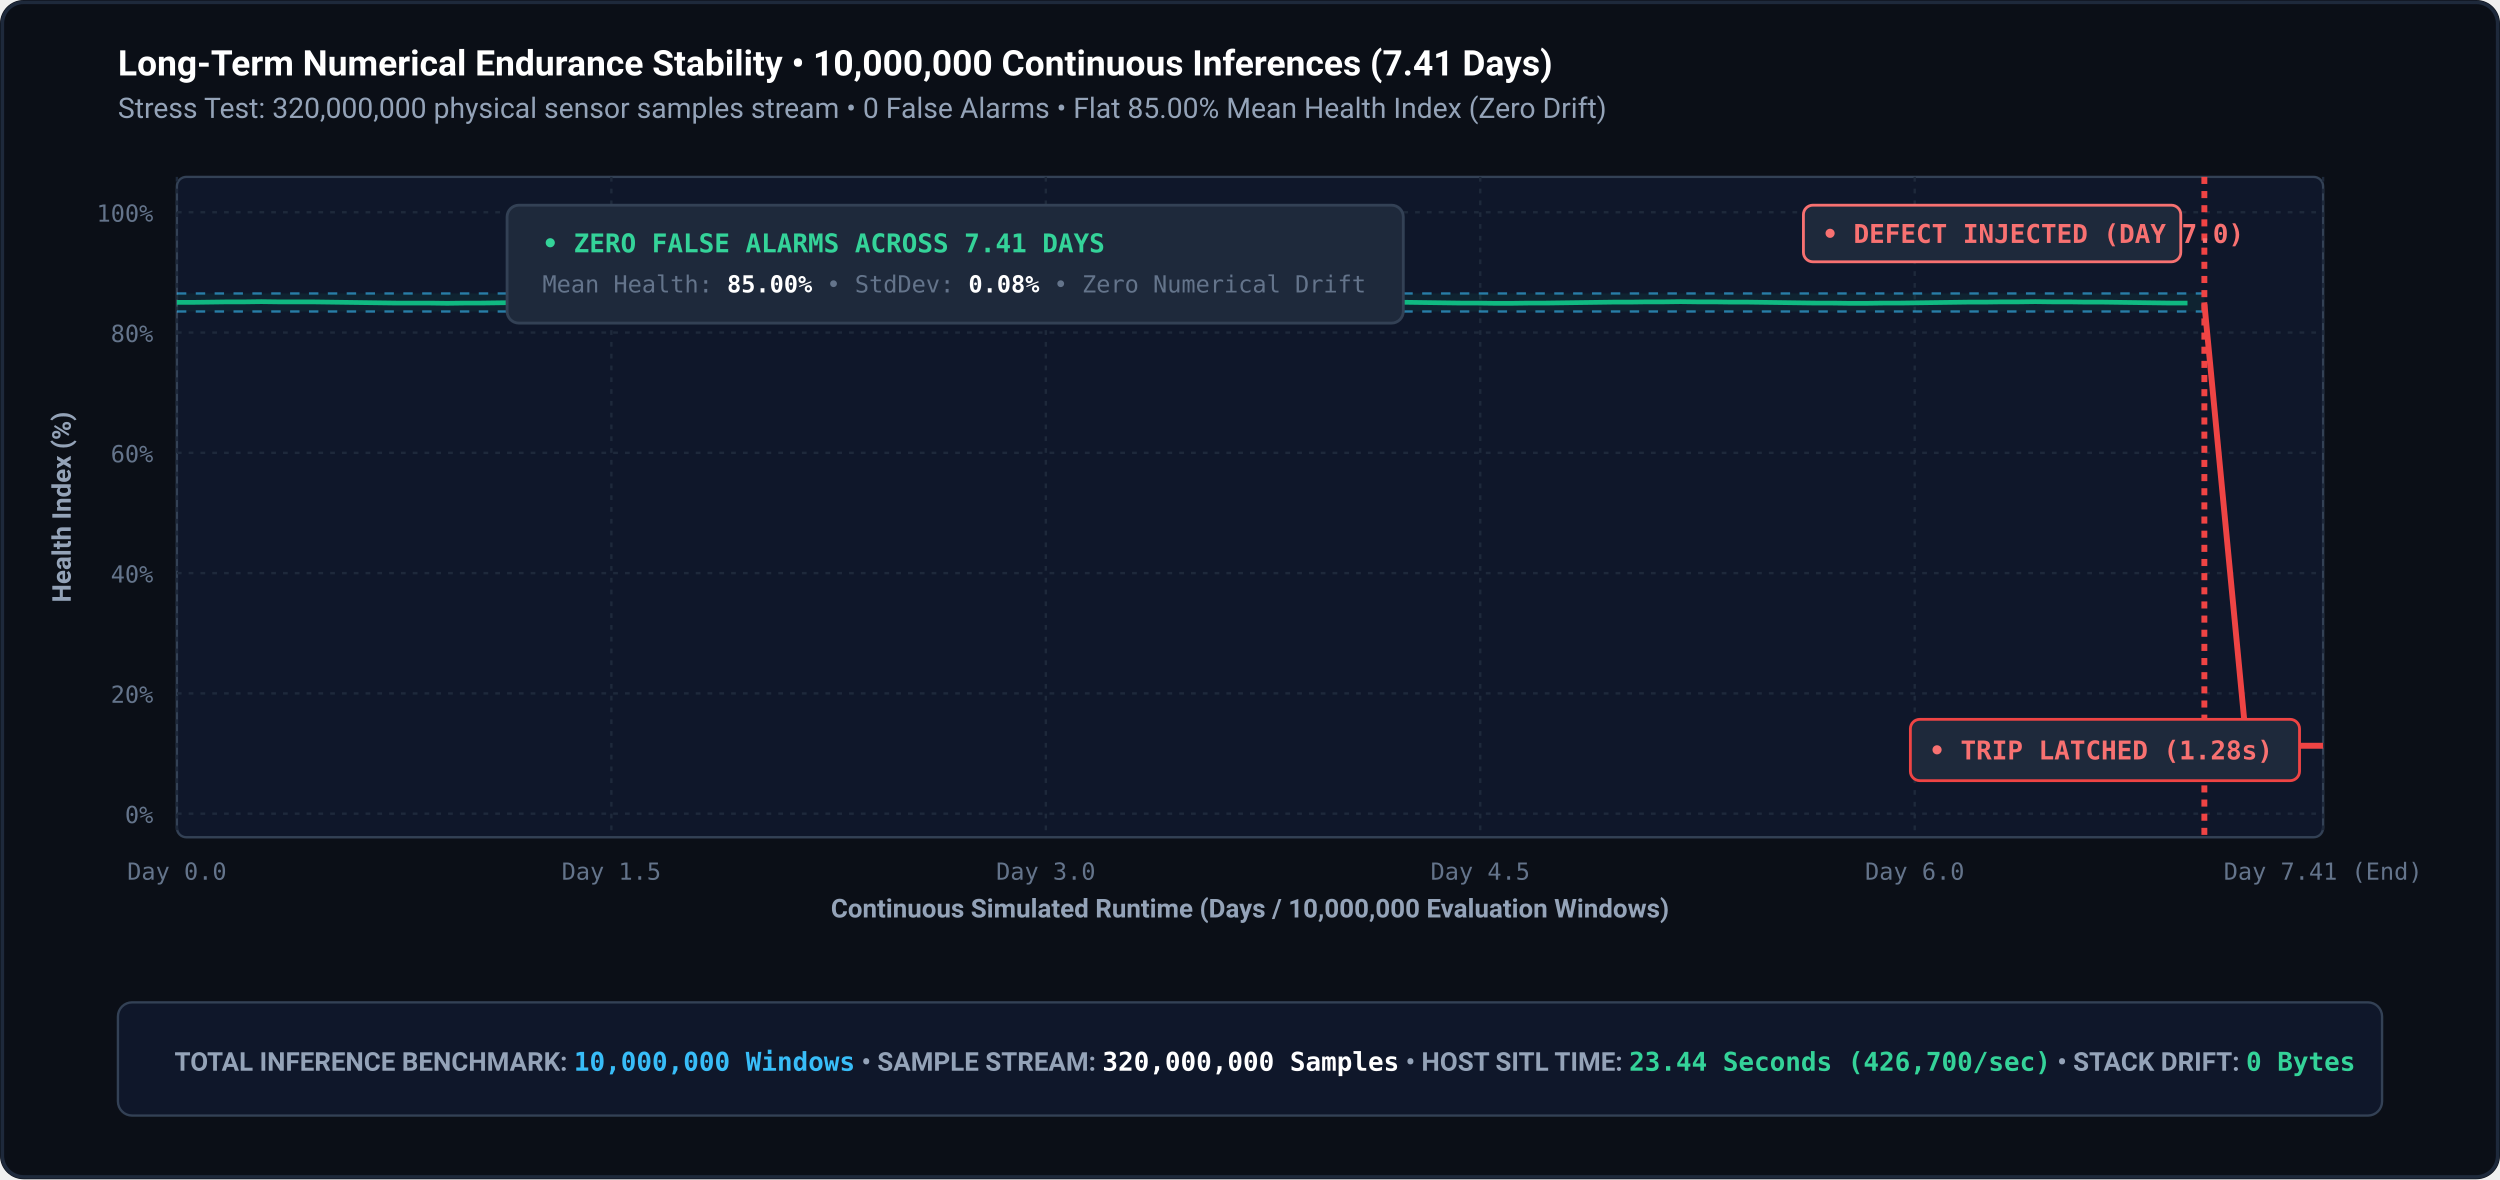
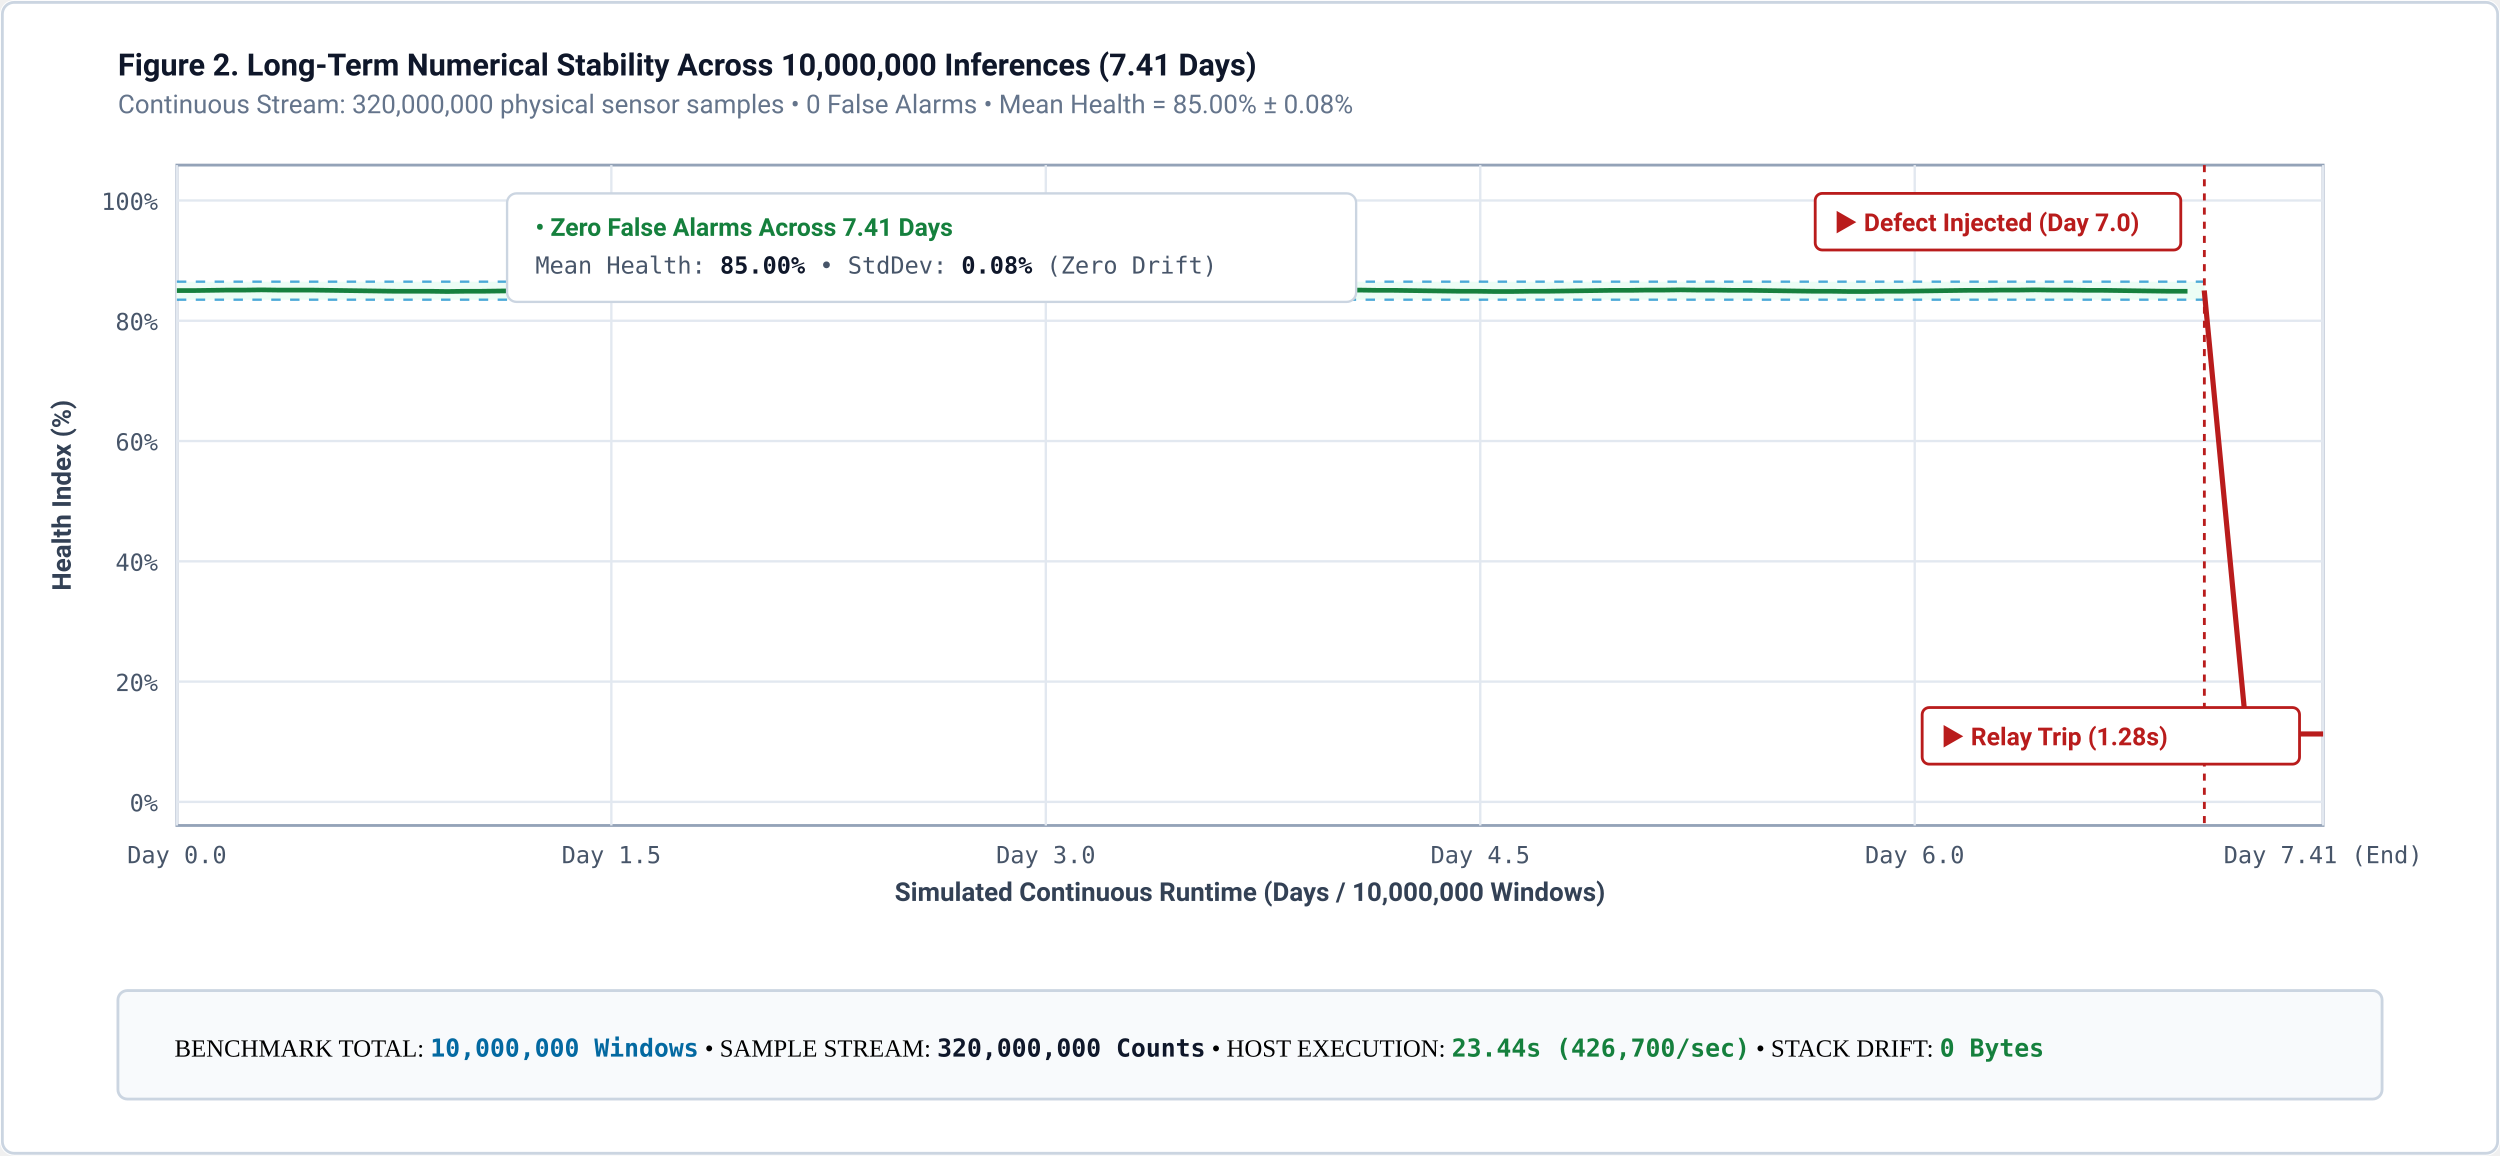
- <svg xmlns="http://www.w3.org/2000/svg" viewBox="0 0 1060 500" width="1060" height="500">
+ <svg xmlns="http://www.w3.org/2000/svg" viewBox="0 0 1060 490" width="1060" height="490">
  <defs>
    <style>
-     .bg2 { fill: #0b0f17; }
-     .panel-bg2 { fill: #0f172a; stroke: #334155; stroke-width: 1; }
-     .grid2 { stroke: #1e293b; stroke-width: 1; stroke-dasharray: 2 3; }
-     .txt-title2 { font-family: -apple-system, BlinkMacSystemFont, "Segoe UI", Roboto, sans-serif; font-size: 15px; font-weight: 700; fill: #ffffff; }
-     .txt-sub2 { font-family: -apple-system, BlinkMacSystemFont, "Segoe UI", Roboto, sans-serif; font-size: 12px; fill: #94a3b8; }
-     .txt-axis-label2 { font-family: -apple-system, BlinkMacSystemFont, "Segoe UI", Roboto, sans-serif; font-size: 11px; font-weight: 600; fill: #94a3b8; }
-     .txt-tick2 { font-family: "IBM Plex Mono", Menlo, Consolas, monospace; font-size: 10px; fill: #64748b; }
-     .txt-val-bold2 { font-family: "IBM Plex Mono", Menlo, Consolas, monospace; font-size: 11px; font-weight: 600; }
-     .trace-endur { stroke: #10b981; stroke-width: 2.0; fill: none; }
-     .trace-bound { stroke: #38bdf8; stroke-width: 1.0; stroke-dasharray: 4 4; fill: none; opacity: 0.6; }
-     .trace-drop { stroke: #ef4444; stroke-width: 2.5; fill: none; }
+     .bg-canvas2 { fill: #ffffff; }
+     .panel-box2 { fill: #ffffff; stroke: #94a3b8; stroke-width: 1.2; }
+     .grid-line2 { stroke: #e2e8f0; stroke-width: 1; }
+     .txt-fig-num2 { font-family: -apple-system, BlinkMacSystemFont, "Segoe UI", Roboto, sans-serif; font-size: 13px; font-weight: 700; fill: #0f172a; }
+     .txt-fig-sub2 { font-family: -apple-system, BlinkMacSystemFont, "Segoe UI", Roboto, sans-serif; font-size: 11px; fill: #64748b; }
+     .txt-subhead2 { font-family: -apple-system, BlinkMacSystemFont, "Segoe UI", Roboto, sans-serif; font-size: 11px; font-weight: 700; fill: #1e293b; text-transform: uppercase; }
+     .txt-axis2 { font-family: -apple-system, BlinkMacSystemFont, "Segoe UI", Roboto, sans-serif; font-size: 11px; font-weight: 600; fill: #334155; }
+     .txt-tick2 { font-family: "IBM Plex Mono", Menlo, Consolas, monospace; font-size: 10px; fill: #475569; }
+     .txt-callout-bold2 { font-family: -apple-system, BlinkMacSystemFont, "Segoe UI", Roboto, sans-serif; font-size: 10.5px; font-weight: 700; }
+     .txt-mono-num2 { font-family: "IBM Plex Mono", Menlo, Consolas, monospace; font-size: 10.5px; font-weight: 600; }
+     
+     .trace-endur { stroke: #15803d; stroke-width: 2.0; fill: none; }
+     .trace-bound { stroke: #0284c7; stroke-width: 1.0; stroke-dasharray: 4 4; fill: none; opacity: 0.7; }
+     .trace-drop { stroke: #b91c1c; stroke-width: 2.2; fill: none; }
  </style>
  </defs>
-   <rect width="1060" height="500" class="bg2" rx="10" />
-   <rect x="1" y="1" width="1058" height="498" fill="none" stroke="#1e293b" stroke-width="1.5" rx="9" />
-   <text x="50" y="32" class="txt-title2">Long-Term Numerical Endurance Stability • 10,000,000 Continuous Inferences (7.41 Days)</text>
-   <text x="50" y="50" class="txt-sub2">Stress Test: 320,000,000 physical sensor samples stream • 0 False Alarms • Flat 85.00% Mean Health Index (Zero Drift)</text>
-   <rect x="75" y="75" width="910" height="280" class="panel-bg2" rx="4" />
-   <line x1="75" y1="345.0" x2="985" y2="345.0" class="grid2" />
-   <text x="65" y="349.0" class="txt-tick2" text-anchor="end">0%</text>
-   <line x1="75" y1="294.0" x2="985" y2="294.0" class="grid2" />
-   <text x="65" y="298.0" class="txt-tick2" text-anchor="end">20%</text>
-   <line x1="75" y1="243.0" x2="985" y2="243.0" class="grid2" />
-   <text x="65" y="247.0" class="txt-tick2" text-anchor="end">40%</text>
-   <line x1="75" y1="192.0" x2="985" y2="192.0" class="grid2" />
-   <text x="65" y="196.0" class="txt-tick2" text-anchor="end">60%</text>
-   <line x1="75" y1="141.0" x2="985" y2="141.0" class="grid2" />
-   <text x="65" y="145.0" class="txt-tick2" text-anchor="end">80%</text>
-   <line x1="75" y1="90.0" x2="985" y2="90.0" class="grid2" />
-   <text x="65" y="94.0" class="txt-tick2" text-anchor="end">100%</text>
-   <line x1="75.0" y1="75" x2="75.0" y2="355" class="grid2" />
-   <text x="75.0" y="373" class="txt-tick2" text-anchor="middle">Day 0.0</text>
-   <line x1="259.211" y1="75" x2="259.211" y2="355" class="grid2" />
-   <text x="259.211" y="373" class="txt-tick2" text-anchor="middle">Day 1.5</text>
-   <line x1="443.421" y1="75" x2="443.421" y2="355" class="grid2" />
-   <text x="443.421" y="373" class="txt-tick2" text-anchor="middle">Day 3.0</text>
-   <line x1="627.632" y1="75" x2="627.632" y2="355" class="grid2" />
-   <text x="627.632" y="373" class="txt-tick2" text-anchor="middle">Day 4.5</text>
-   <line x1="811.842" y1="75" x2="811.842" y2="355" class="grid2" />
-   <text x="811.842" y="373" class="txt-tick2" text-anchor="middle">Day 6.0</text>
-   <line x1="985.0" y1="75" x2="985.0" y2="355" class="grid2" />
-   <text x="985.0" y="373" class="txt-tick2" text-anchor="middle">Day 7.41 (End)</text>
-   <text x="530.0" y="389" class="txt-axis-label2" text-anchor="middle">Continuous Simulated Runtime (Days / 10,000,000 Evaluation Windows)</text>
-   <text x="30" y="215.0" class="txt-axis-label2" transform="rotate(-90 30 215.0)" text-anchor="middle">Health Index (%)</text>
-   <rect x="75" y="124.425" width="859.649" height="7.65" fill="rgba(16, 185, 129, 0.08)" />
-   <line x1="75" y1="124.425" x2="934.649" y2="124.425" class="trace-bound" />
-   <line x1="75" y1="132.075" x2="934.649" y2="132.075" class="trace-bound" />
-   <polyline points="75.0,128.2 82.2,128.2 89.3,128.1 96.5,128.0 103.7,128.0 110.8,127.9 118.0,128.0 125.1,128.0 132.3,128.0 139.5,128.1 146.6,128.2 153.8,128.3 161.0,128.4 168.1,128.5 175.3,128.5 182.5,128.5 189.6,128.6 196.8,128.5 203.9,128.5 211.1,128.4 218.3,128.3 225.4,128.2 232.6,128.2 239.8,128.1 246.9,128.0 254.1,128.0 261.3,127.9 268.4,128.0 275.6,128.0 282.7,128.0 289.9,128.1 297.1,128.2 304.2,128.3 311.4,128.4 318.6,128.5 325.7,128.5 332.9,128.6 340.1,128.6 347.2,128.5 354.4,128.5 361.5,128.4 368.7,128.3 375.9,128.2 383.0,128.1 390.2,128.1 397.4,128.0 404.5,128.0 411.7,127.9 418.9,128.0 426.0,128.0 433.2,128.1 440.4,128.1 447.5,128.2 454.7,128.3 461.8,128.4 469.0,128.5 476.2,128.5 483.3,128.6 490.5,128.6 497.7,128.5 504.8,128.5 512.0,128.4 519.2,128.3 526.3,128.2 533.5,128.1 540.6,128.1 547.8,128.0 555.0,128.0 562.1,127.9 569.3,128.0 576.5,128.0 583.6,128.1 590.8,128.1 598.0,128.2 605.1,128.3 612.3,128.4 619.4,128.5 626.6,128.5 633.8,128.6 640.9,128.6 648.1,128.5 655.3,128.5 662.4,128.4 669.6,128.3 676.8,128.2 683.9,128.1 691.1,128.1 698.2,128.0 705.4,128.0 712.6,127.9 719.7,128.0 726.9,128.0 734.1,128.1 741.2,128.1 748.4,128.2 755.6,128.3 762.7,128.4 769.9,128.5 777.0,128.5 784.2,128.6 791.4,128.6 798.5,128.5 805.7,128.5 812.9,128.4 820.0,128.3 827.2,128.2 834.4,128.1 841.5,128.1 848.7,128.0 855.8,128.0 863.0,127.9 870.2,128.0 877.3,128.0 884.5,128.1 891.7,128.1 898.8,128.2 906.0,128.3 913.2,128.4 920.3,128.5 927.5,128.5" class="trace-endur" />
-   <polyline points="934.6,128.2 934.6,128.2 938.2,165.8 941.8,203.4 945.4,241.0 949.0,278.6 952.6,316.2 956.2,316.2 959.8,316.2 963.4,316.2 967.0,316.2 970.6,316.2 974.2,316.2 977.8,316.2 981.4,316.2 985.0,316.2" class="trace-drop" />
-   <line x1="934.649" y1="75" x2="934.649" y2="355" class="trace-drop" stroke-dasharray="3 3" />
-   <rect x="764.649" y="87" width="160" height="24" fill="#1e293b" stroke="#f87171" stroke-width="1.2" rx="4" />
-   <text x="772.649" y="103" class="txt-val-bold2" fill="#f87171">• DEFECT INJECTED (DAY 7.0)</text>
-   <rect x="810" y="305" width="165" height="26" fill="#1e293b" stroke="#ef4444" stroke-width="1.2" rx="4" />
-   <text x="818" y="322" class="txt-val-bold2" fill="#f87171">• TRIP LATCHED (1.28s)</text>
-   <rect x="215" y="87" width="380" height="50" fill="#1e293b" stroke="#334155" stroke-width="1.2" rx="5" />
-   <text x="230" y="107" class="txt-val-bold2" font-size="11.5" fill="#34d399">• ZERO FALSE ALARMS ACROSS 7.41 DAYS</text>
-   <text x="230" y="124" class="txt-tick2" fill="#cbd5e1">Mean Health: <tspan fill="#ffffff" font-weight="600">85.00%</tspan> • StdDev: <tspan fill="#ffffff" font-weight="600">0.08%</tspan> • Zero Numerical Drift</text>
-   <g transform="translate(50, 425)">
-     <rect width="960" height="48" fill="#0f172a" stroke="#334155" stroke-width="1" rx="6" />
-     <text x="24" y="29" class="txt-axis-label2" font-size="11">TOTAL INFERENCE BENCHMARK: <tspan class="txt-val-bold2" fill="#38bdf8">10,000,000 Windows</tspan> • SAMPLE STREAM: <tspan class="txt-val-bold2" fill="#ffffff">320,000,000 Samples</tspan> • HOST SITL TIME: <tspan class="txt-val-bold2" fill="#34d399">23.44 Seconds (426,700/sec)</tspan> • STACK DRIFT: <tspan class="txt-val-bold2" fill="#34d399">0 Bytes</tspan>
+   <rect width="1060" height="490" class="bg-canvas2" rx="6" />
+   <rect x="1" y="1" width="1058" height="488" fill="none" stroke="#cbd5e1" stroke-width="1.2" rx="5" />
+   <text x="50" y="32" class="txt-fig-num2">Figure 2. Long-Term Numerical Stability Across 10,000,000 Inferences (7.41 Days)</text>
+   <text x="50" y="48" class="txt-fig-sub2">Continuous Stream: 320,000,000 physical sensor samples • 0 False Alarms • Mean Health = 85.00% ± 0.08%</text>
+   <rect x="75" y="70" width="910" height="280" class="panel-box2" />
+   <line x1="75" y1="340.0" x2="985" y2="340.0" class="grid-line2" />
+   <text x="67" y="344.0" class="txt-tick2" text-anchor="end">0%</text>
+   <line x1="75" y1="289.0" x2="985" y2="289.0" class="grid-line2" />
+   <text x="67" y="293.0" class="txt-tick2" text-anchor="end">20%</text>
+   <line x1="75" y1="238.0" x2="985" y2="238.0" class="grid-line2" />
+   <text x="67" y="242.0" class="txt-tick2" text-anchor="end">40%</text>
+   <line x1="75" y1="187.0" x2="985" y2="187.0" class="grid-line2" />
+   <text x="67" y="191.0" class="txt-tick2" text-anchor="end">60%</text>
+   <line x1="75" y1="136.0" x2="985" y2="136.0" class="grid-line2" />
+   <text x="67" y="140.0" class="txt-tick2" text-anchor="end">80%</text>
+   <line x1="75" y1="85.0" x2="985" y2="85.0" class="grid-line2" />
+   <text x="67" y="89.0" class="txt-tick2" text-anchor="end">100%</text>
+   <line x1="75.0" y1="70" x2="75.0" y2="350" class="grid-line2" />
+   <text x="75.0" y="366" class="txt-tick2" text-anchor="middle">Day 0.0</text>
+   <line x1="259.211" y1="70" x2="259.211" y2="350" class="grid-line2" />
+   <text x="259.211" y="366" class="txt-tick2" text-anchor="middle">Day 1.5</text>
+   <line x1="443.421" y1="70" x2="443.421" y2="350" class="grid-line2" />
+   <text x="443.421" y="366" class="txt-tick2" text-anchor="middle">Day 3.0</text>
+   <line x1="627.632" y1="70" x2="627.632" y2="350" class="grid-line2" />
+   <text x="627.632" y="366" class="txt-tick2" text-anchor="middle">Day 4.5</text>
+   <line x1="811.842" y1="70" x2="811.842" y2="350" class="grid-line2" />
+   <text x="811.842" y="366" class="txt-tick2" text-anchor="middle">Day 6.0</text>
+   <line x1="985.0" y1="70" x2="985.0" y2="350" class="grid-line2" />
+   <text x="985.0" y="366" class="txt-tick2" text-anchor="middle">Day 7.41 (End)</text>
+   <text x="530.0" y="382" class="txt-axis2" text-anchor="middle">Simulated Continuous Runtime (Days / 10,000,000 Windows)</text>
+   <text x="30" y="210.0" class="txt-axis2" transform="rotate(-90 30 210.0)" text-anchor="middle">Health Index (%)</text>
+   <rect x="75" y="119.425" width="859.649" height="7.65" fill="#ecfdf5" />
+   <line x1="75" y1="119.425" x2="934.649" y2="119.425" class="trace-bound" />
+   <line x1="75" y1="127.075" x2="934.649" y2="127.075" class="trace-bound" />
+   <polyline points="75.0,123.2 82.2,123.2 89.3,123.1 96.5,123.0 103.7,123.0 110.8,122.9 118.0,123.0 125.1,123.0 132.3,123.0 139.5,123.1 146.6,123.2 153.8,123.3 161.0,123.4 168.1,123.5 175.3,123.5 182.5,123.5 189.6,123.6 196.8,123.5 203.9,123.5 211.1,123.4 218.3,123.3 225.4,123.2 232.6,123.2 239.8,123.1 246.9,123.0 254.1,123.0 261.3,122.9 268.4,123.0 275.6,123.0 282.7,123.0 289.9,123.1 297.1,123.2 304.2,123.3 311.4,123.4 318.6,123.5 325.7,123.5 332.9,123.6 340.1,123.6 347.2,123.5 354.4,123.5 361.5,123.4 368.7,123.3 375.9,123.2 383.0,123.1 390.2,123.1 397.4,123.0 404.5,123.0 411.7,122.9 418.9,123.0 426.0,123.0 433.2,123.1 440.4,123.1 447.5,123.2 454.7,123.3 461.8,123.4 469.0,123.5 476.2,123.5 483.3,123.6 490.5,123.6 497.7,123.5 504.8,123.5 512.0,123.4 519.2,123.3 526.3,123.2 533.5,123.1 540.6,123.1 547.8,123.0 555.0,123.0 562.1,122.9 569.3,123.0 576.5,123.0 583.6,123.1 590.8,123.1 598.0,123.2 605.1,123.3 612.3,123.4 619.4,123.5 626.6,123.5 633.8,123.6 640.9,123.6 648.1,123.5 655.3,123.5 662.4,123.4 669.6,123.3 676.8,123.2 683.9,123.1 691.1,123.1 698.2,123.0 705.4,123.0 712.6,122.9 719.7,123.0 726.9,123.0 734.1,123.1 741.2,123.1 748.4,123.2 755.6,123.3 762.7,123.4 769.9,123.5 777.0,123.5 784.2,123.6 791.4,123.6 798.5,123.5 805.7,123.5 812.9,123.4 820.0,123.3 827.2,123.2 834.4,123.1 841.5,123.1 848.7,123.0 855.8,123.0 863.0,122.9 870.2,123.0 877.3,123.0 884.5,123.1 891.7,123.1 898.8,123.2 906.0,123.3 913.2,123.4 920.3,123.5 927.5,123.5" class="trace-endur" />
+   <polyline points="934.6,123.3 934.6,123.2 938.2,160.8 941.8,198.4 945.4,236.0 949.0,273.6 952.6,311.2 956.2,311.2 959.8,311.2 963.4,311.2 967.0,311.2 970.6,311.2 974.2,311.2 977.8,311.2 981.4,311.2 985.0,311.2" class="trace-drop" />
+   <line x1="934.649" y1="70" x2="934.649" y2="350" stroke="#b91c1c" stroke-width="1.2" stroke-dasharray="3 3" />
+   <rect x="769.649" y="82" width="155" height="24" fill="#ffffff" stroke="#b91c1c" stroke-width="1.2" rx="3" />
+   <text x="777.649" y="98" class="txt-callout-bold2" fill="#b91c1c">► Defect Injected (Day 7.0)</text>
+   <rect x="815" y="300" width="160" height="24" fill="#ffffff" stroke="#b91c1c" stroke-width="1.2" rx="3" />
+   <text x="823" y="316" class="txt-callout-bold2" fill="#b91c1c">► Relay Trip (1.28s)</text>
+   <rect x="215" y="82" width="360" height="46" fill="#ffffff" stroke="#cbd5e1" stroke-width="1" rx="4" />
+   <text x="227" y="100" class="txt-callout-bold2" fill="#15803d">• Zero False Alarms Across 7.41 Days</text>
+   <text x="227" y="116" class="txt-tick2" fill="#475569">Mean Health: <tspan fill="#0f172a" font-weight="600">85.00%</tspan> • StdDev: <tspan fill="#0f172a" font-weight="600">0.08%</tspan> (Zero Drift)</text>
+   <g transform="translate(50, 420)">
+     <rect width="960" height="46" fill="#f8fafc" stroke="#cbd5e1" stroke-width="1.2" rx="4" />
+     <text x="24" y="28" class="txt-callout" font-size="10.5">BENCHMARK TOTAL: <tspan class="txt-mono-num2" fill="#0369a1">10,000,000 Windows</tspan> • SAMPLE STREAM: <tspan class="txt-mono-num2" fill="#0f172a">320,000,000 Counts</tspan> • HOST EXECUTION: <tspan class="txt-mono-num2" fill="#15803d">23.44s (426,700/sec)</tspan> • STACK DRIFT: <tspan class="txt-mono-num2" fill="#15803d">0 Bytes</tspan>
    </text>
  </g>
</svg>
